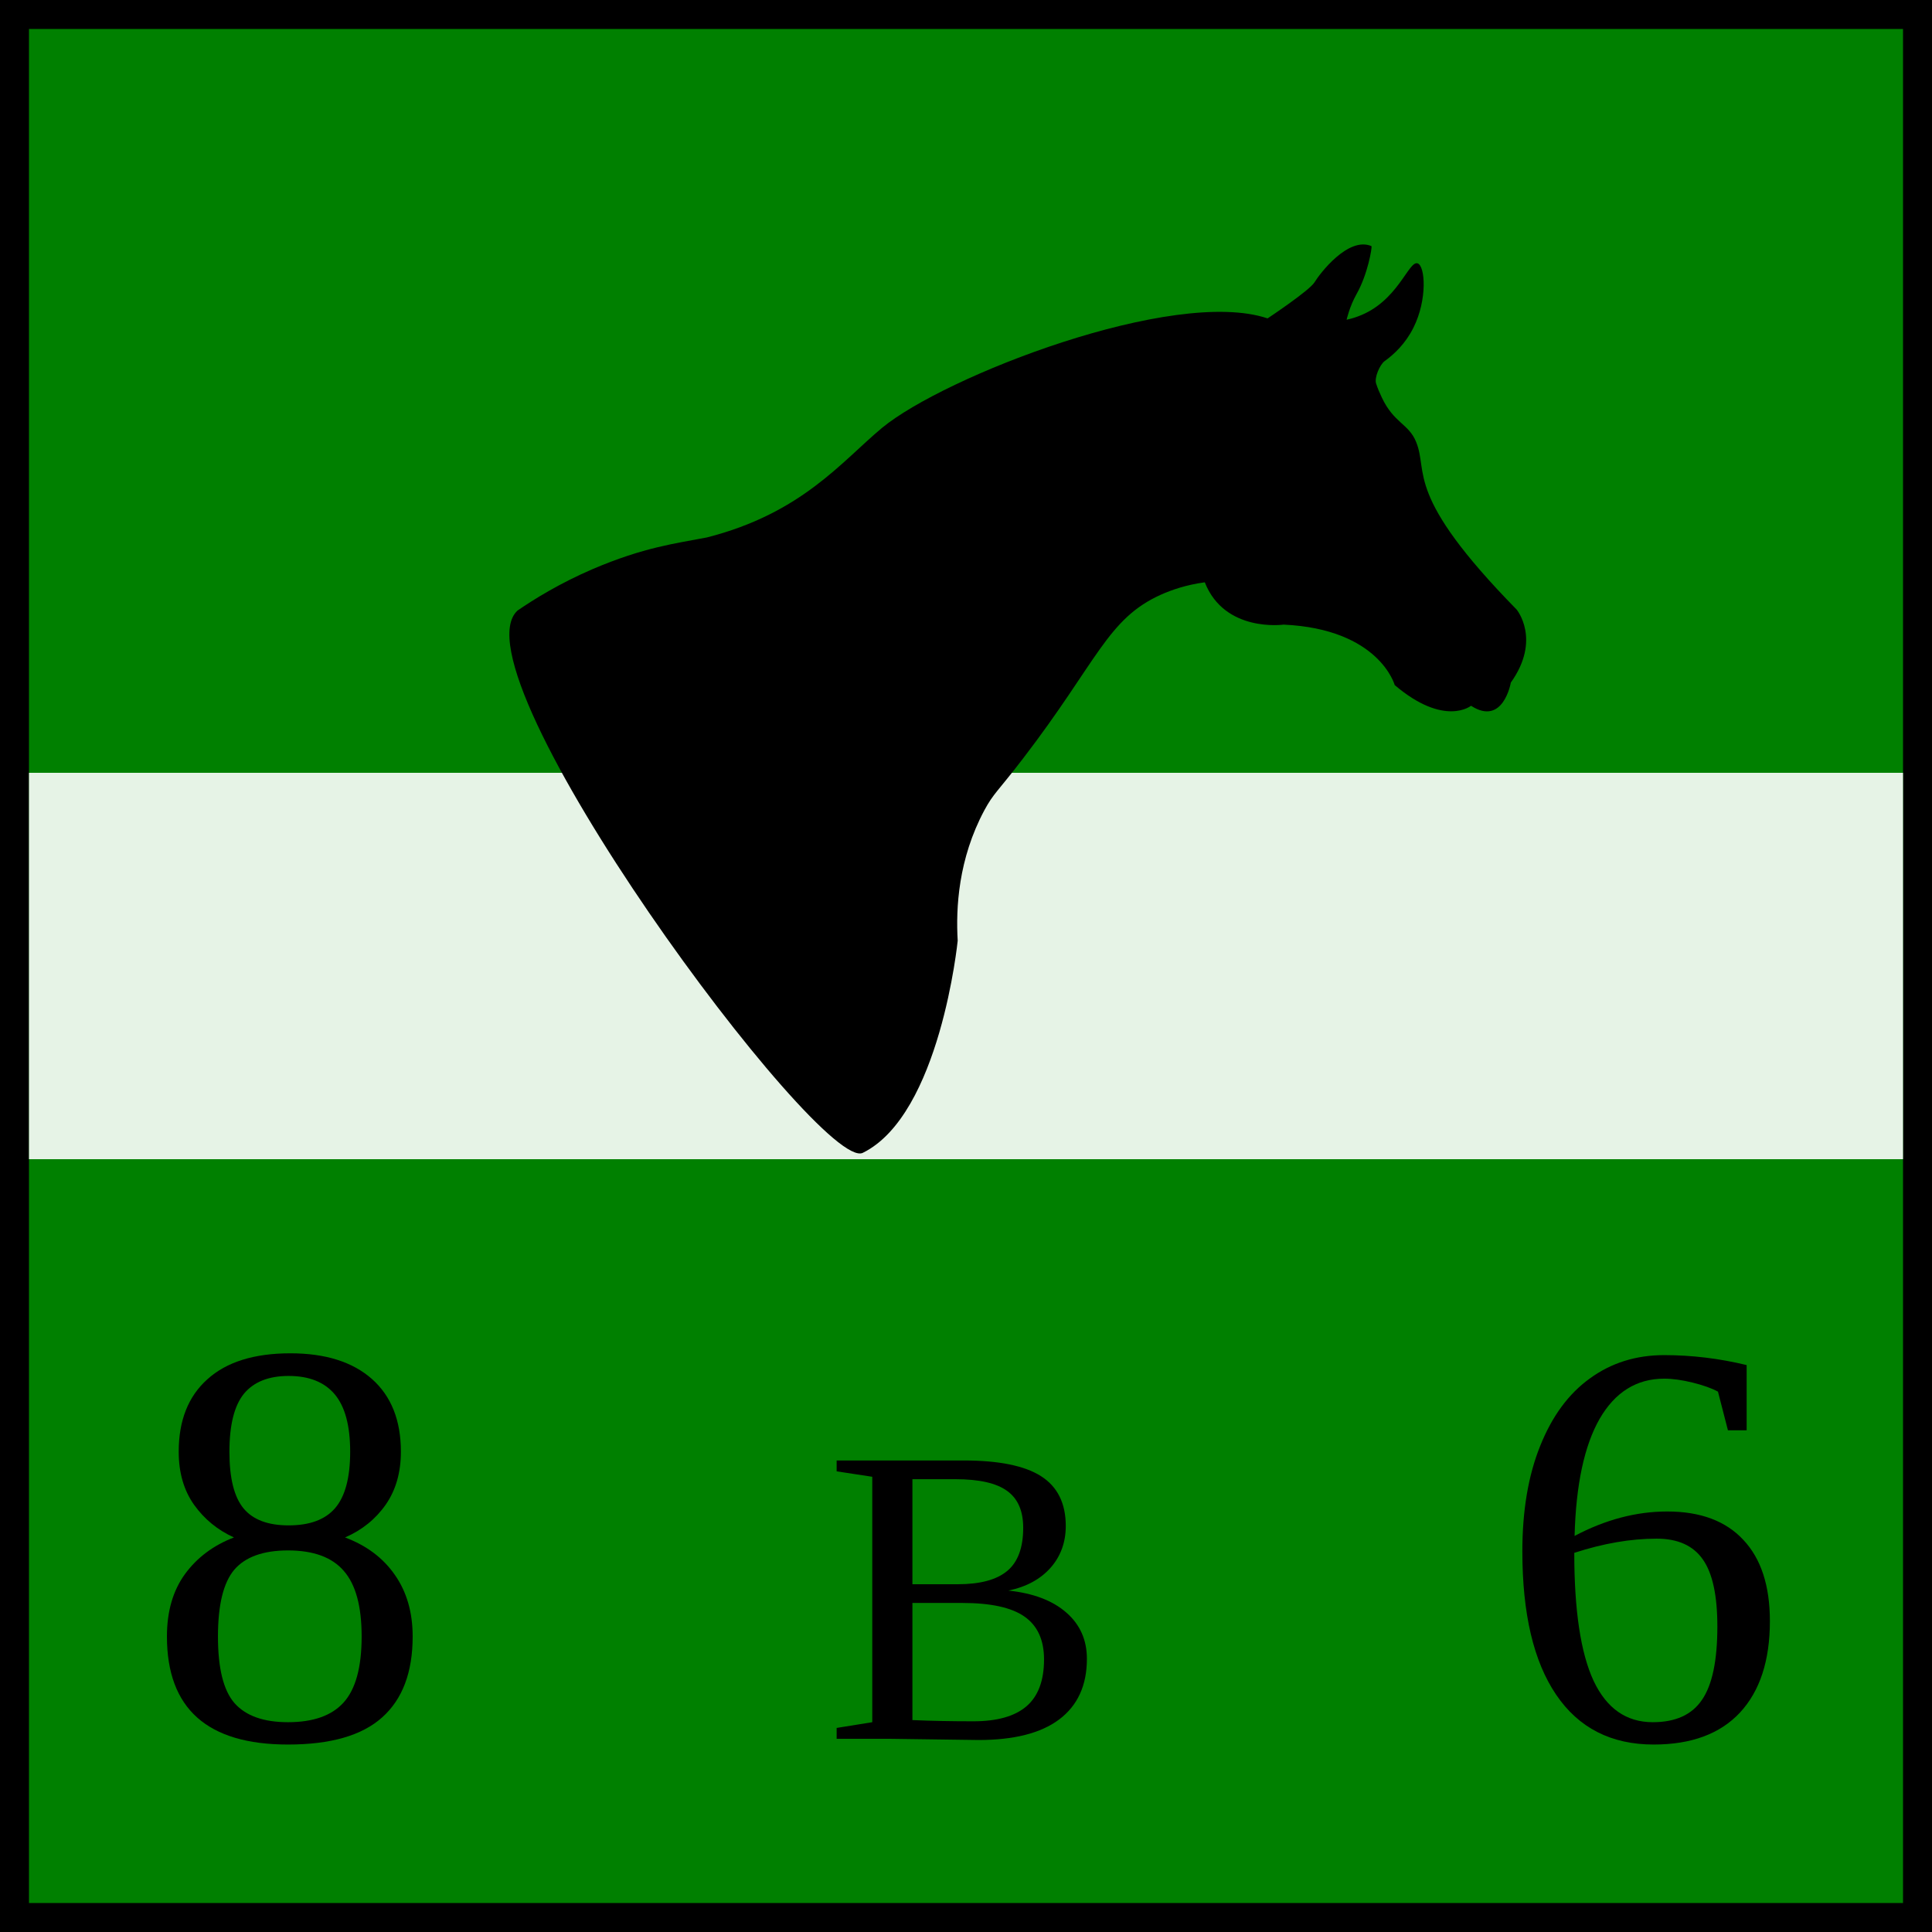
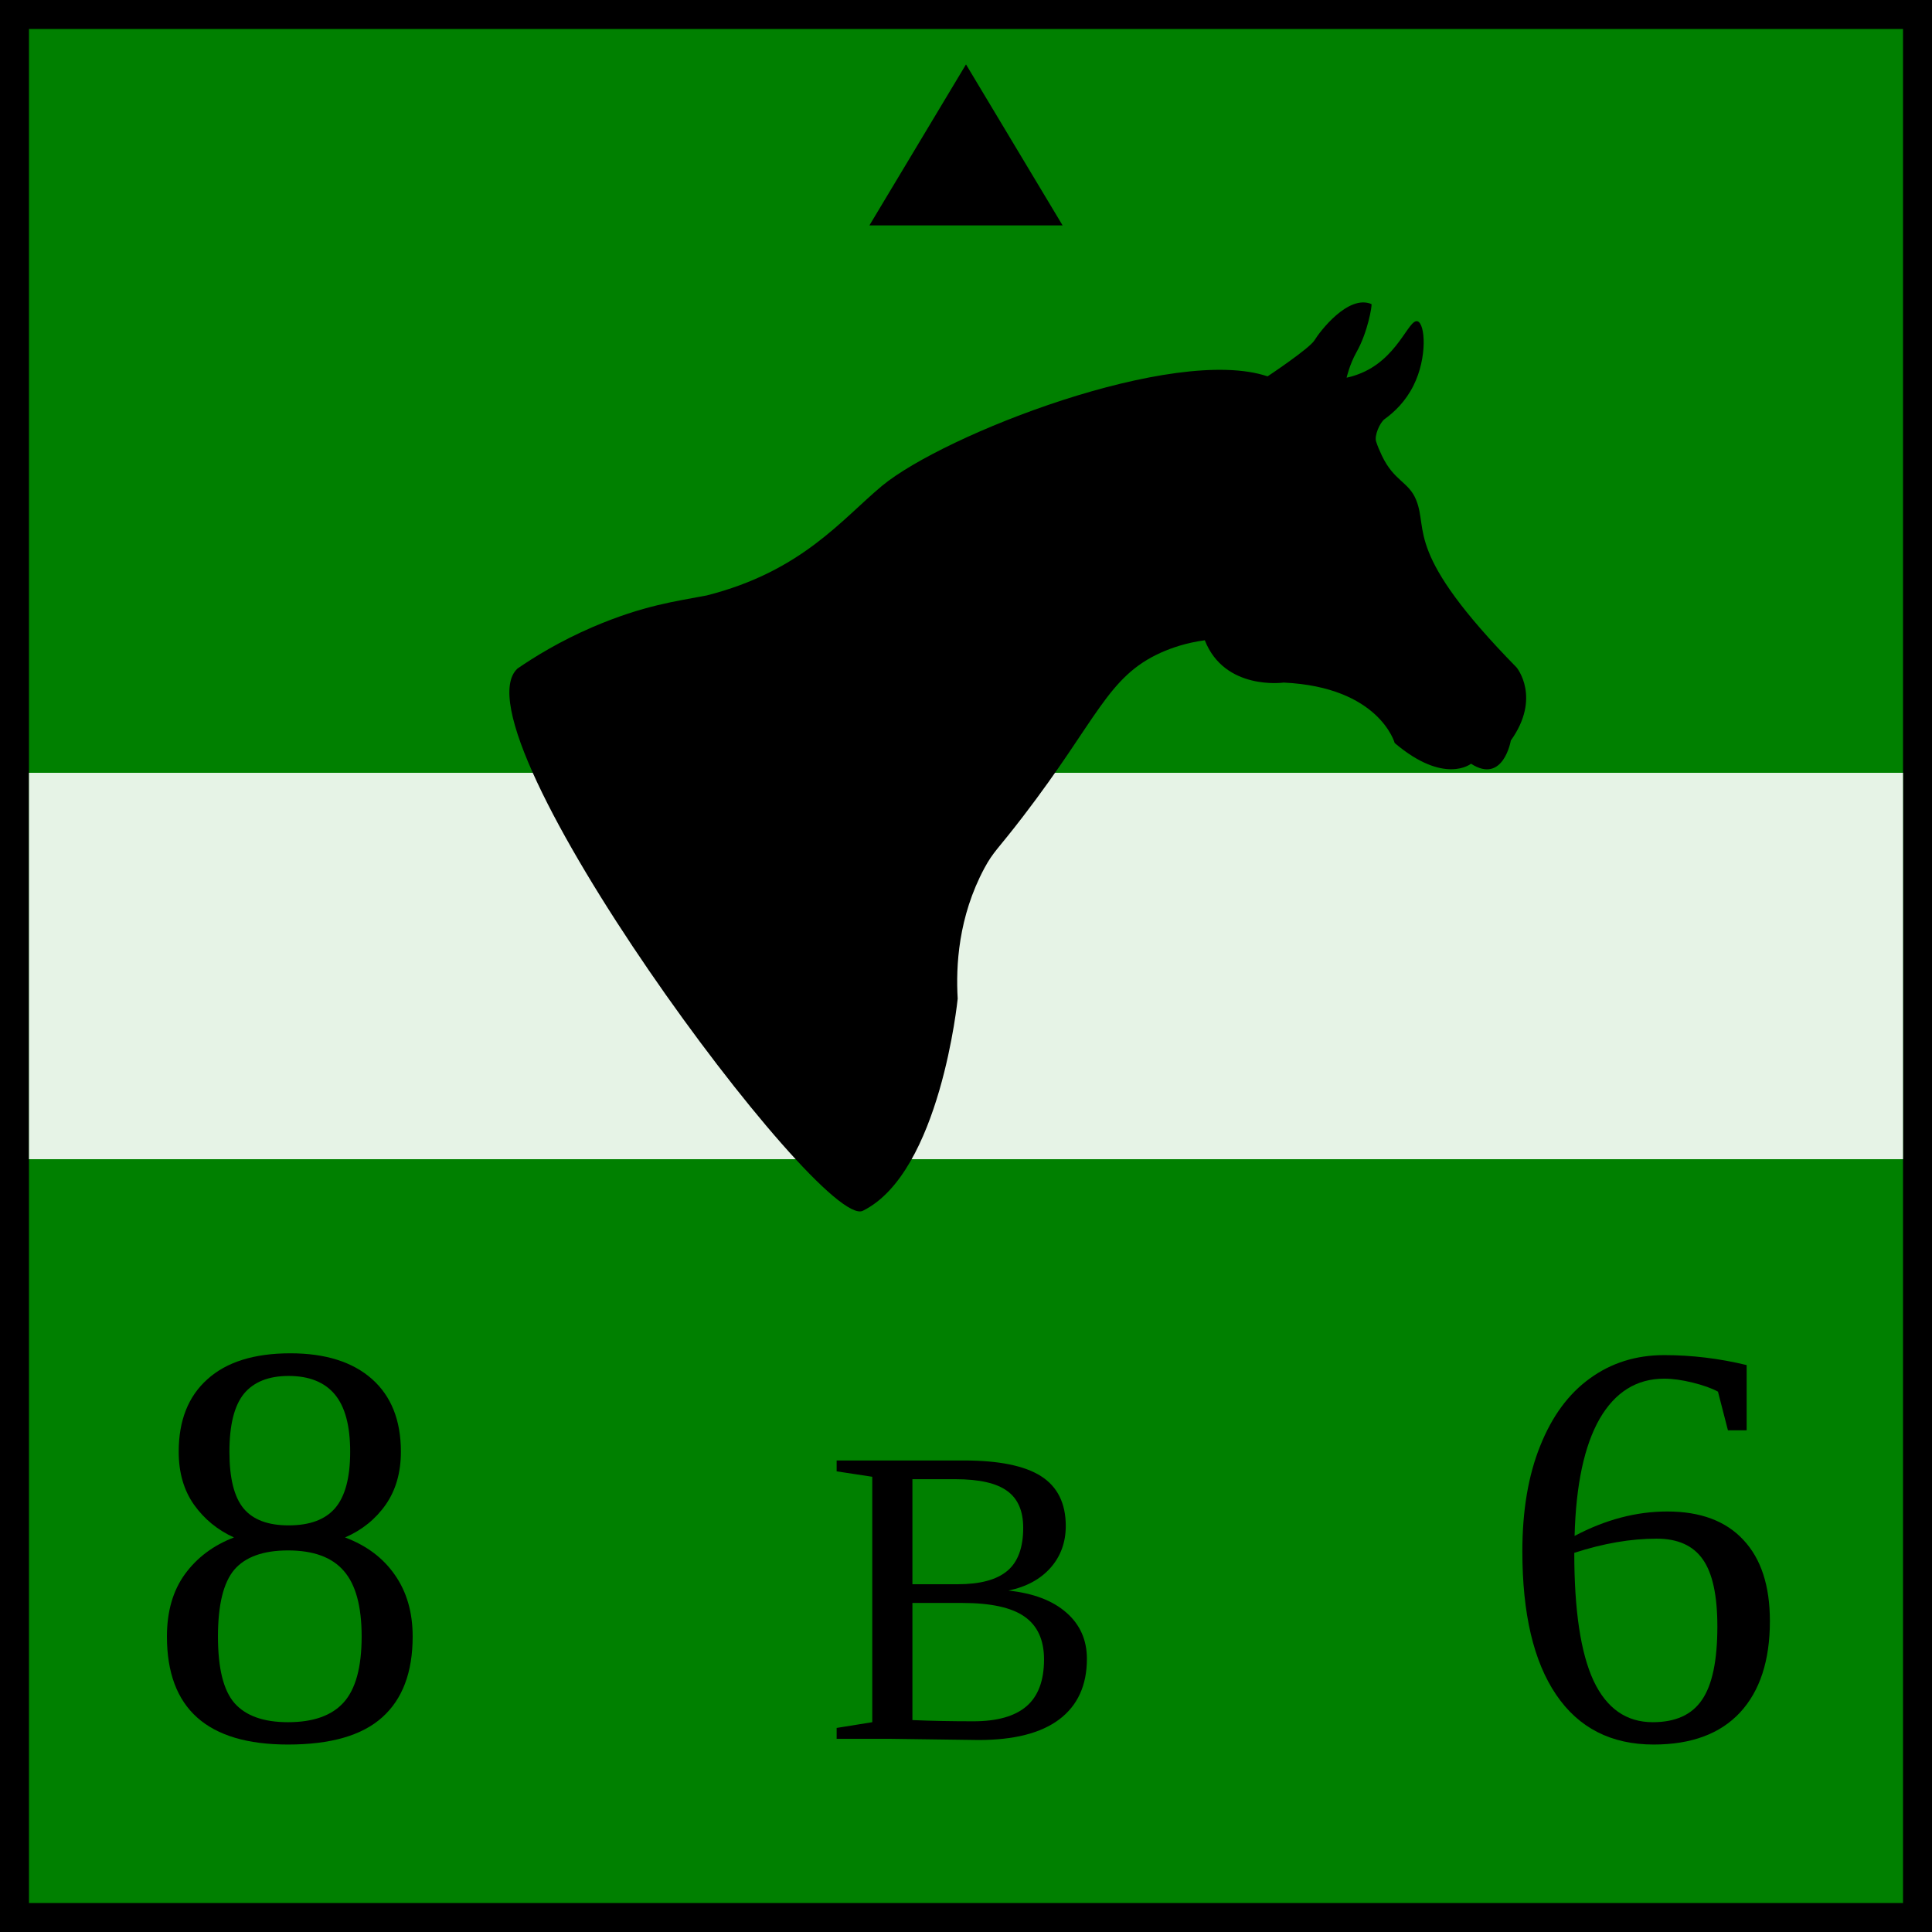
<svg xmlns="http://www.w3.org/2000/svg" width="60" height="60">
  <rect width="100%" height="100%" fill="green" stroke="black" stroke-width="3%" />
+   <g id="facing_arrow">
+     <polygon points="30,2 33,7 27,7" />
+   </g>
  <g id="scale" transform="scale(0.6)">
    <g>
      <rect id="ineffective" x="1.5" y="40" height="20" width="97" fill="white" opacity="0.9" />
    </g>
-     <g transform="translate(20,5) scale(0.1,0.1)">
+     <g transform="translate(20,8) scale(0.1,0.1)">
      <path id="horse_path" d="M533.7,86.3c4,1.2,5.2,18.7-2.1,33.3         c-4.1,8.2-9.9,13.7-14.9,17.3c-2.5,1.8-5.5,8.7-4.4,11.7c0.7,2.2,1.7,4.6,2.9,7.1c6.3,13.4,14,13.6,17.8,23.1         c6.5,15.9-6.4,27.1,52,86.7c0,0,12.9,15.5-3,37.8c0,0-3.9,22.8-20.6,12c0,0-13.7,11.2-39.5-10.7c0,0-7.9-29-57.5-31.3         c0,0-30.5,4.3-40.8-21.9c-9.6,1.3-17.1,3.9-22.7,6.4c-27.8,12.5-32.8,34.5-71.3,84.7c-13.4,17.5-15.3,18-20.1,26.9         c-13.5,25.2-14.8,50.6-13.8,67.5c0,0-9,90-49.1,109.8C224.7,557.5,32.9,297.9,67.9,266c8.6-5.9,21.8-14.1,39-21.5         c26.5-11.3,42.8-13.2,58.9-16.3c49.2-12.5,69.8-39.3,90.7-56.7c32.1-26.6,151.1-73,199.6-56.7c0,0,21.7-14.4,24.3-18.7         c2.6-4.3,17.4-23.9,29.5-18.7c0.3,0.8-1.9,14.5-7.8,24.9c-3.6,6.4-5.1,13.2-5.1,13.2c1.4-0.3,3.4-0.8,5.8-1.7         C523.5,106.3,529,84.9,533.7,86.3z" />
    </g>
    <g id="attributes" text-anchor="middle" font-size="30">
      <g id="shield_wall_defense">
        <text x="85" y="90">6</text>
      </g>
      <g id="shield_wall_attack">
        <text x="15" y="90">8</text>
      </g>
      <g id="morale_rating">
        <text x="50" y="90" font-size="22">B</text>
      </g>
    </g>
  </g>
</svg>
